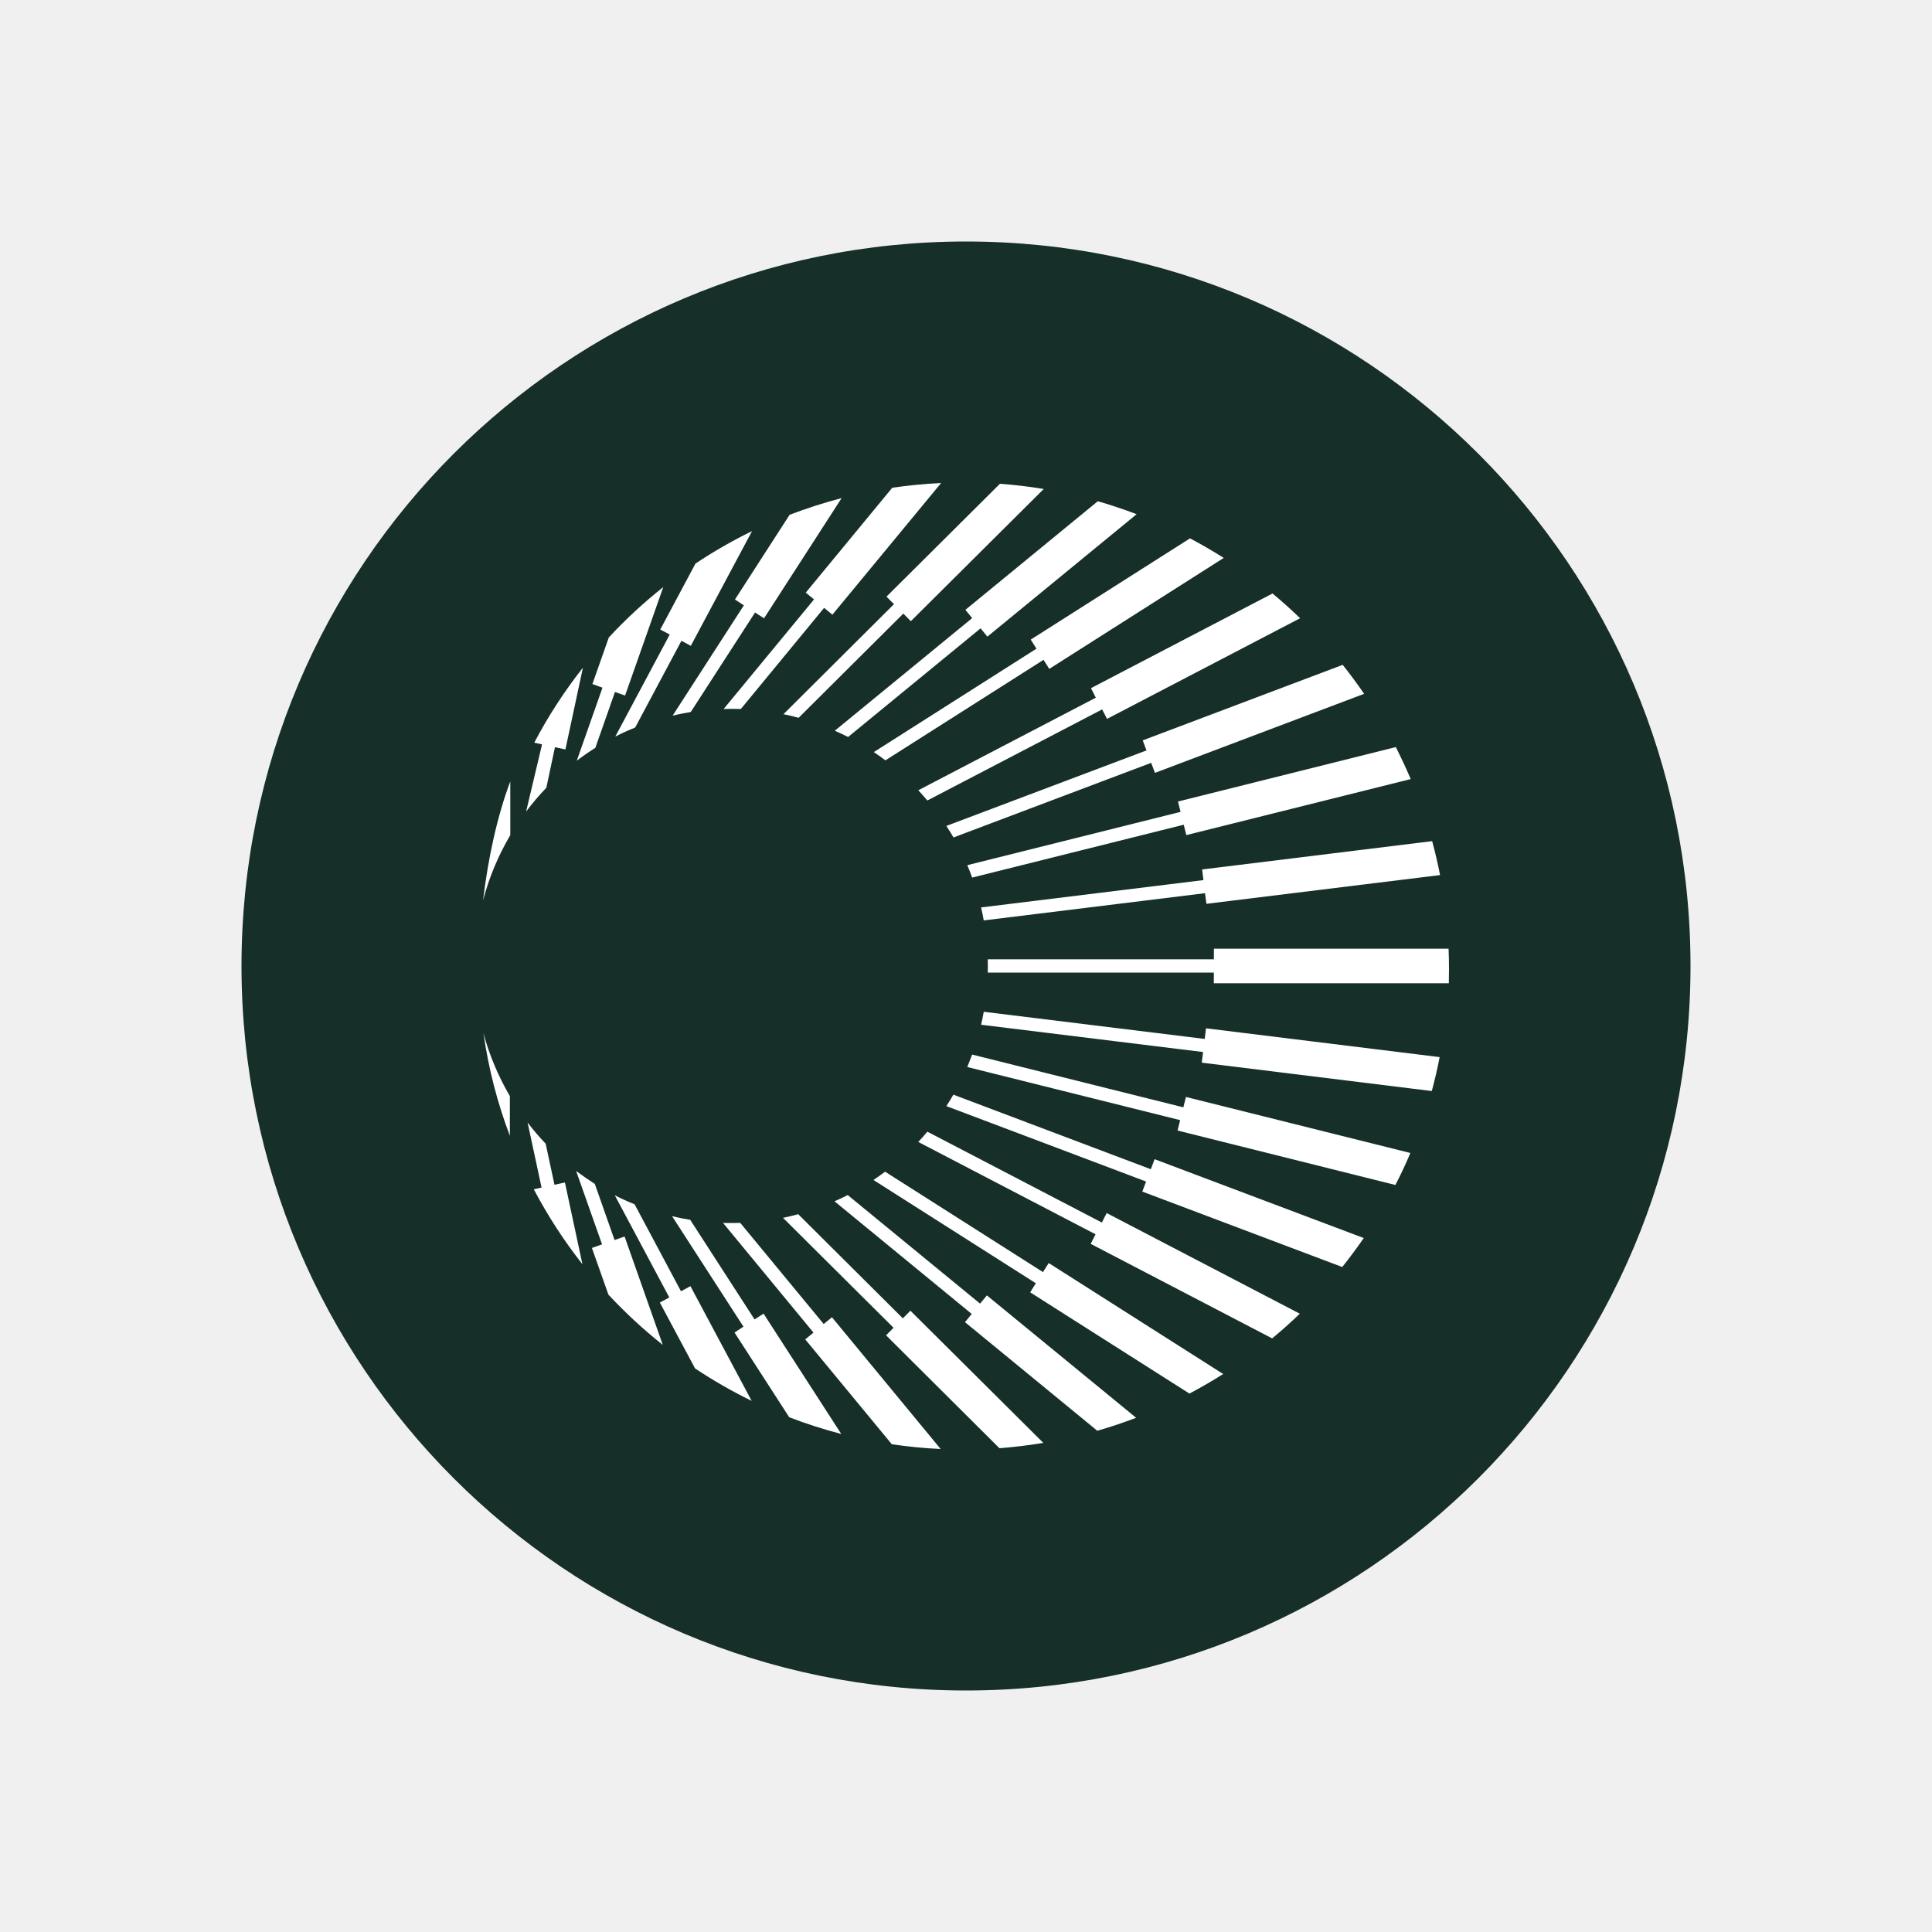
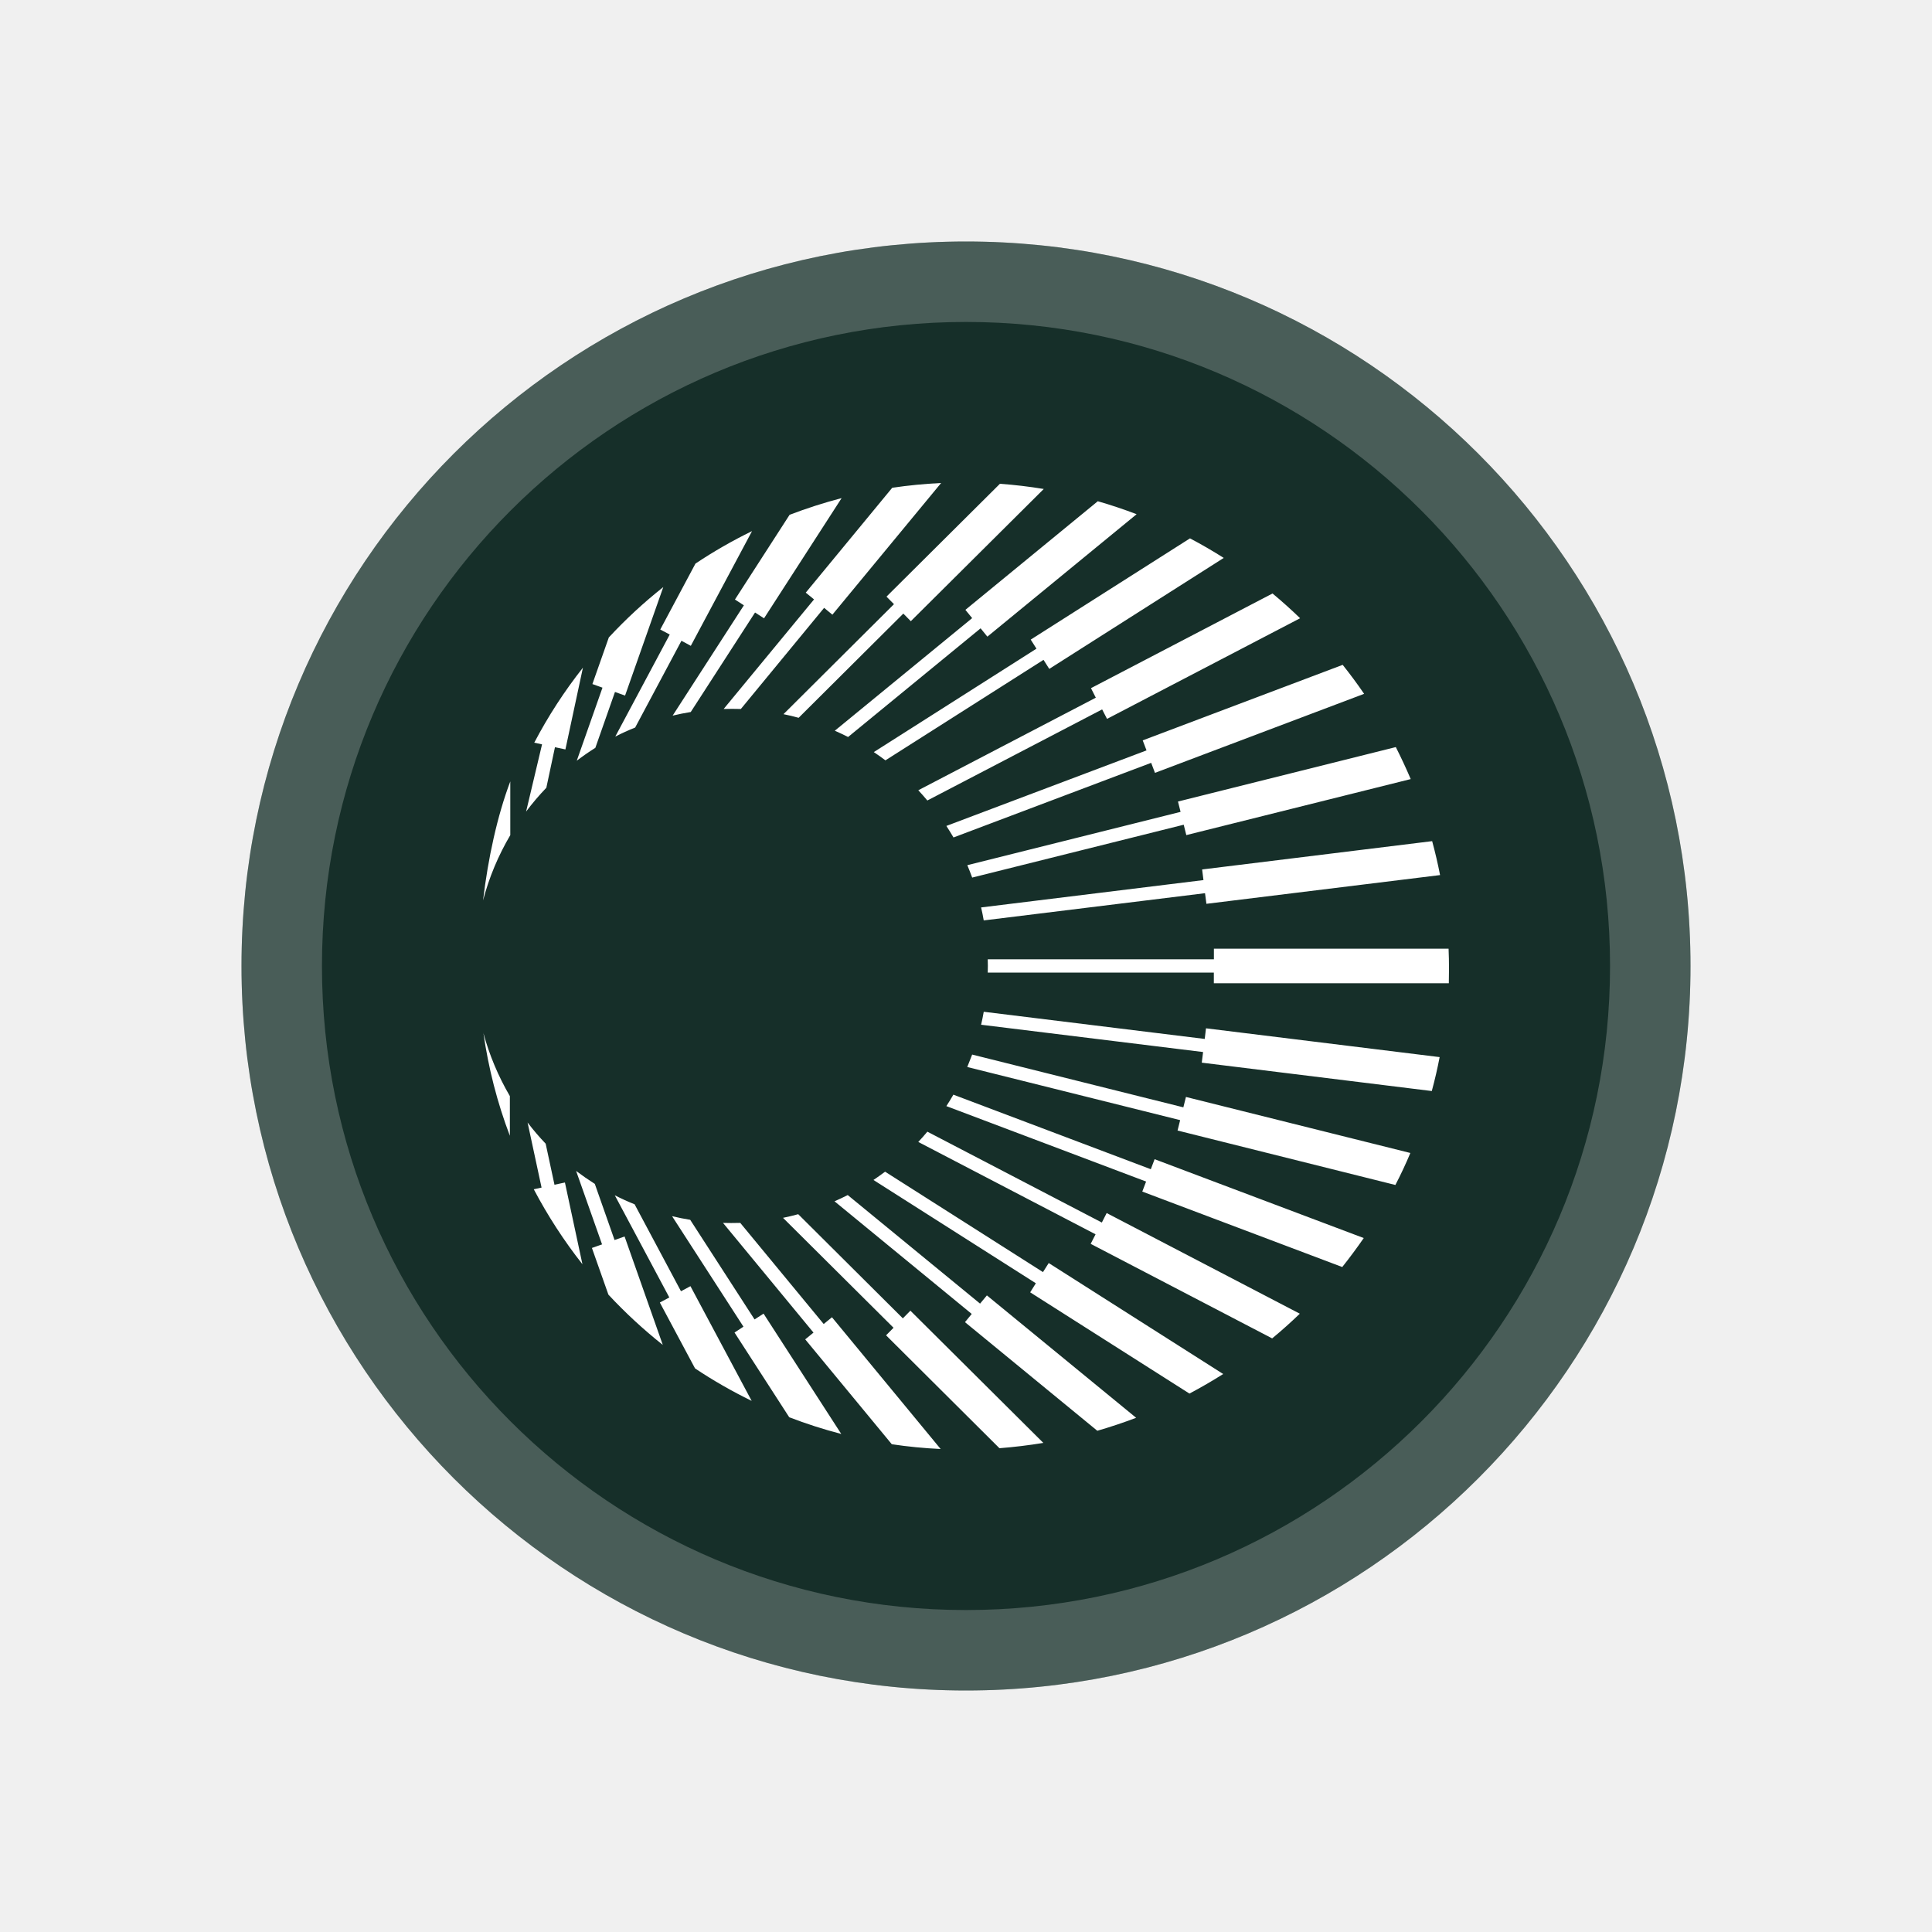
<svg xmlns="http://www.w3.org/2000/svg" width="24" height="24" fill="none" viewBox="-4 -4 32 32" class="web3icons">
  <g clip-path="url(#plasma__a)">
    <circle cx="12" cy="12" r="12" fill="#162F29" />
    <path fill="#fff" d="m20 12.043-.003.243h-3.892v-.177H12.36l.002-.11-.002-.11h3.746v-.176h3.887q.007.165.007.33m-7.706-.798 3.665-.451.023.176 3.87-.476a8 8 0 0 0-.131-.562l-3.81.469.022.176-3.683.453q.026.108.044.217zm-.19-.71 3.502-.875.043.172 3.717-.928a9 9 0 0 0-.247-.53l-3.608.902.043.171-3.532.883q.043.103.081.207zm-.311-.664 3.274-1.236.063.166 3.464-1.309a8 8 0 0 0-.355-.48l-3.312 1.251.063.166-3.315 1.251q.061.094.118.191m-.43-.614 2.892-1.507.081.157 3.198-1.667a8 8 0 0 0-.457-.41L14.07 7.398l.08.158-2.94 1.533q.077.083.15.17zm-.698-.663 2.619-1.665.095.15 2.89-1.838a8 8 0 0 0-.559-.324l-2.638 1.677.095.15-2.694 1.713q.099.066.193.137m-.619-.387 2.195-1.8.112.138 2.472-2.028a8 8 0 0 0-.643-.215L11.99 6.101l.112.137-2.275 1.865q.112.049.22.104m-.819-.318 1.734-1.726.124.126 2.202-2.19a8 8 0 0 0-.726-.086l-1.879 1.869.124.125-1.83 1.822q.126.025.251.06m-.958-.145 1.38-1.676.137.113L11.588 4q-.411.02-.81.079L9.346 5.816l.137.112-1.497 1.815a5 5 0 0 1 .284 0m-.829.05 1.065-1.648.149.096L9.94 4.25q-.442.116-.862.277L8.173 5.93l.148.096-1.18 1.827a4 4 0 0 1 .3-.06m-.92.256.766-1.436.155.084 1.014-1.9a8 8 0 0 0-.937.538l-.583 1.092.157.083-.902 1.69q.16-.082.33-.15zm-.66.337.325-.925.167.06.633-1.797a8 8 0 0 0-.902.834l-.272.772.167.06-.426 1.21q.149-.114.307-.213zm-.812.662.143-.672.173.037.29-1.354a8 8 0 0 0-.806 1.242l.129.028-.264 1.113q.155-.207.335-.394m-.597.785v-.89c-.216.57-.369 1.277-.451 1.971.1-.384.254-.747.45-1.08m-.445 3.271q.128.891.439 1.707v-.657a4.3 4.3 0 0 1-.44-1.05m.734 1.49.231 1.075-.129.028q.348.66.806 1.242l-.29-1.354-.173.037-.146-.68a4 4 0 0 1-.299-.35zm.803.799.43 1.217-.168.059.273.773q.419.45.901.833l-.633-1.796-.166.059-.327-.93a5 5 0 0 1-.308-.213zm.64.402.904 1.694-.157.084.583 1.091q.45.3.938.538l-1.014-1.9-.157.084-.768-1.44a4 4 0 0 1-.33-.15zm.951.35 1.181 1.828-.148.097.906 1.403q.42.162.862.277l-1.287-1.993-.149.096-1.066-1.65a4 4 0 0 1-.3-.06zm.844.111 1.497 1.815-.137.112 1.434 1.737q.398.06.809.079l-1.8-2.182-.137.112-1.382-1.675q-.075.002-.152.002-.067 0-.133-.002zm.993-.085 1.83 1.82-.124.125 1.878 1.87q.369-.029.727-.088l-2.202-2.19-.125.127-1.733-1.725a4 4 0 0 1-.251.06m.853-.273 2.272 1.865-.112.136 2.192 1.799q.328-.095.643-.215l-2.472-2.027-.113.136-2.192-1.798a4 4 0 0 1-.22.104zm.644-.354 2.69 1.711-.094.15 2.638 1.677q.287-.152.559-.324l-2.89-1.838-.095.15-2.615-1.663a5 5 0 0 1-.194.138zm.742-.63 2.937 1.53-.081.158 3.006 1.566a8 8 0 0 0 .458-.409l-3.199-1.667-.08.157-2.89-1.505a4 4 0 0 1-.15.17zm.464-.594 3.31 1.25-.063.166 3.312 1.25q.185-.233.356-.48L15.124 15.2l-.063.166-3.27-1.235a4 4 0 0 1-.117.191m.347-.649 3.526.88-.043.172 3.608.902q.135-.26.248-.53l-3.717-.928-.043.172-3.498-.874q-.039.104-.081.206m.23-.7 3.676.452-.022.176 3.81.47q.076-.28.13-.562l-3.87-.477-.021.176-3.66-.45a4 4 0 0 1-.044.216" />
  </g>
  <defs>
    <clipPath id="plasma__a">
      <path fill="#fff" d="M0 0h24v24H0z" />
    </clipPath>
  </defs>
+   <circle data-edge="light" cx="12" cy="12" r="11.334" fill="none" stroke="#FFF" stroke-opacity=".22" stroke-width="1.333" />
</svg>
